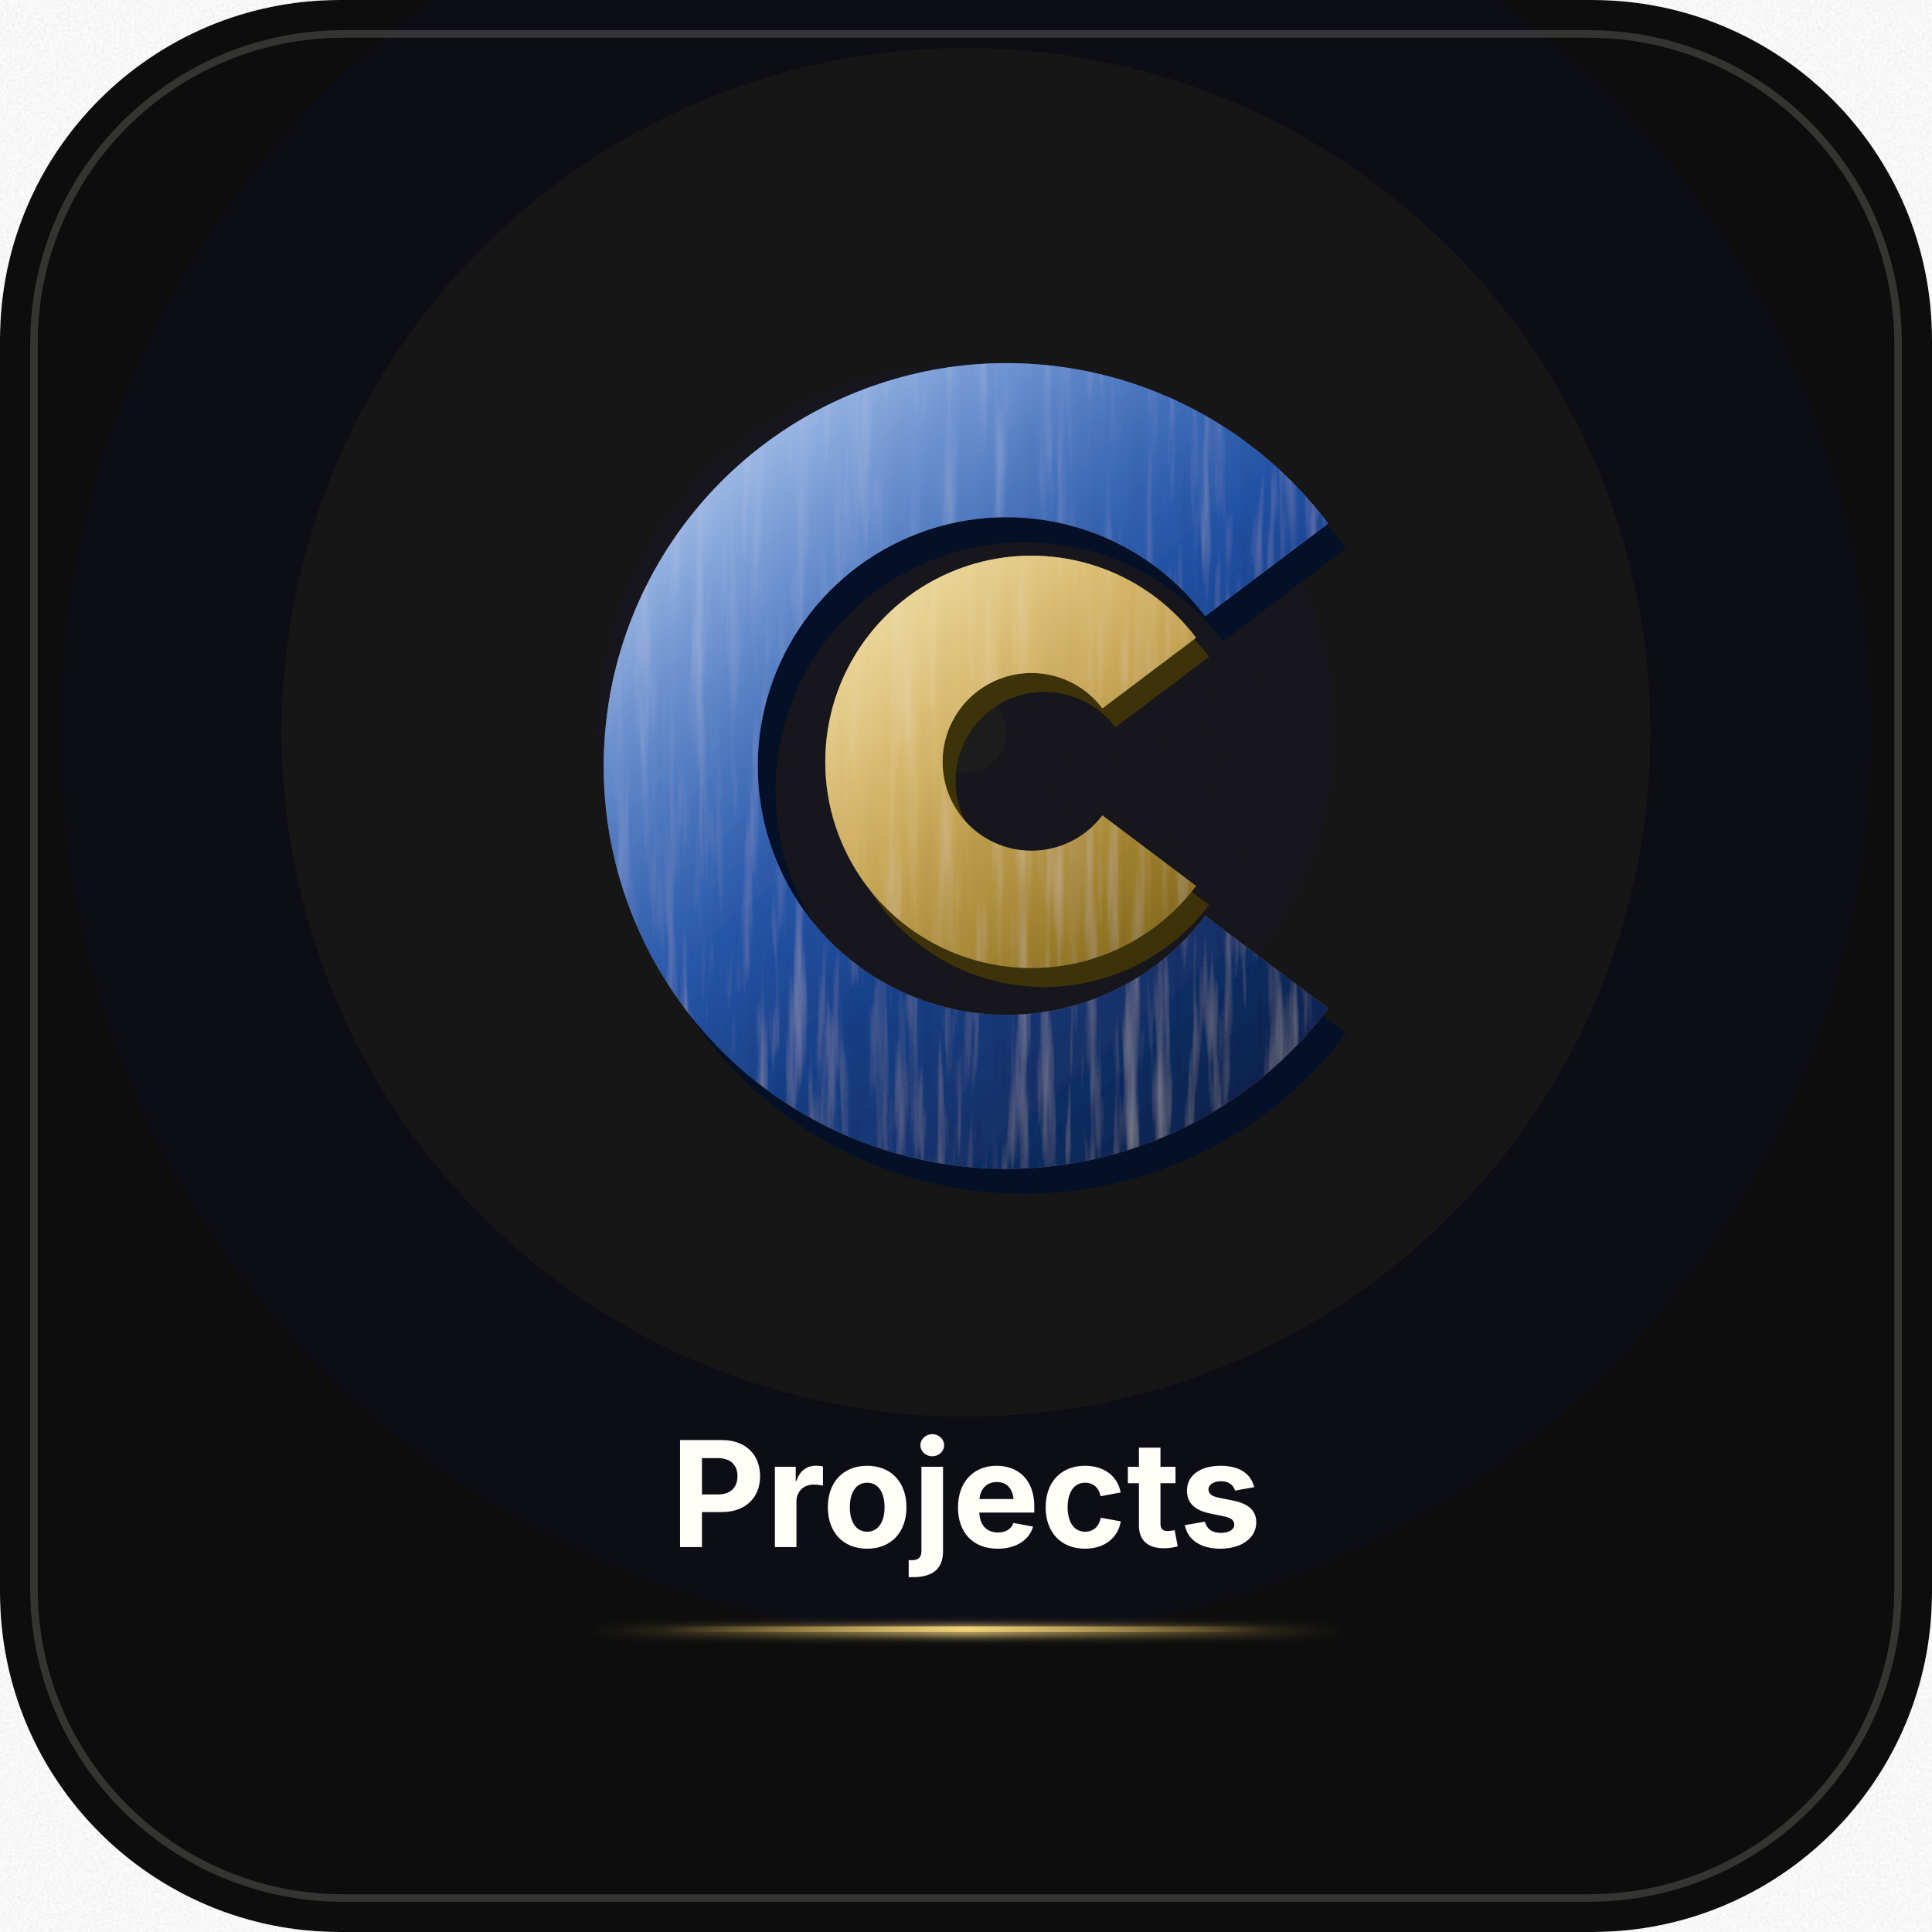
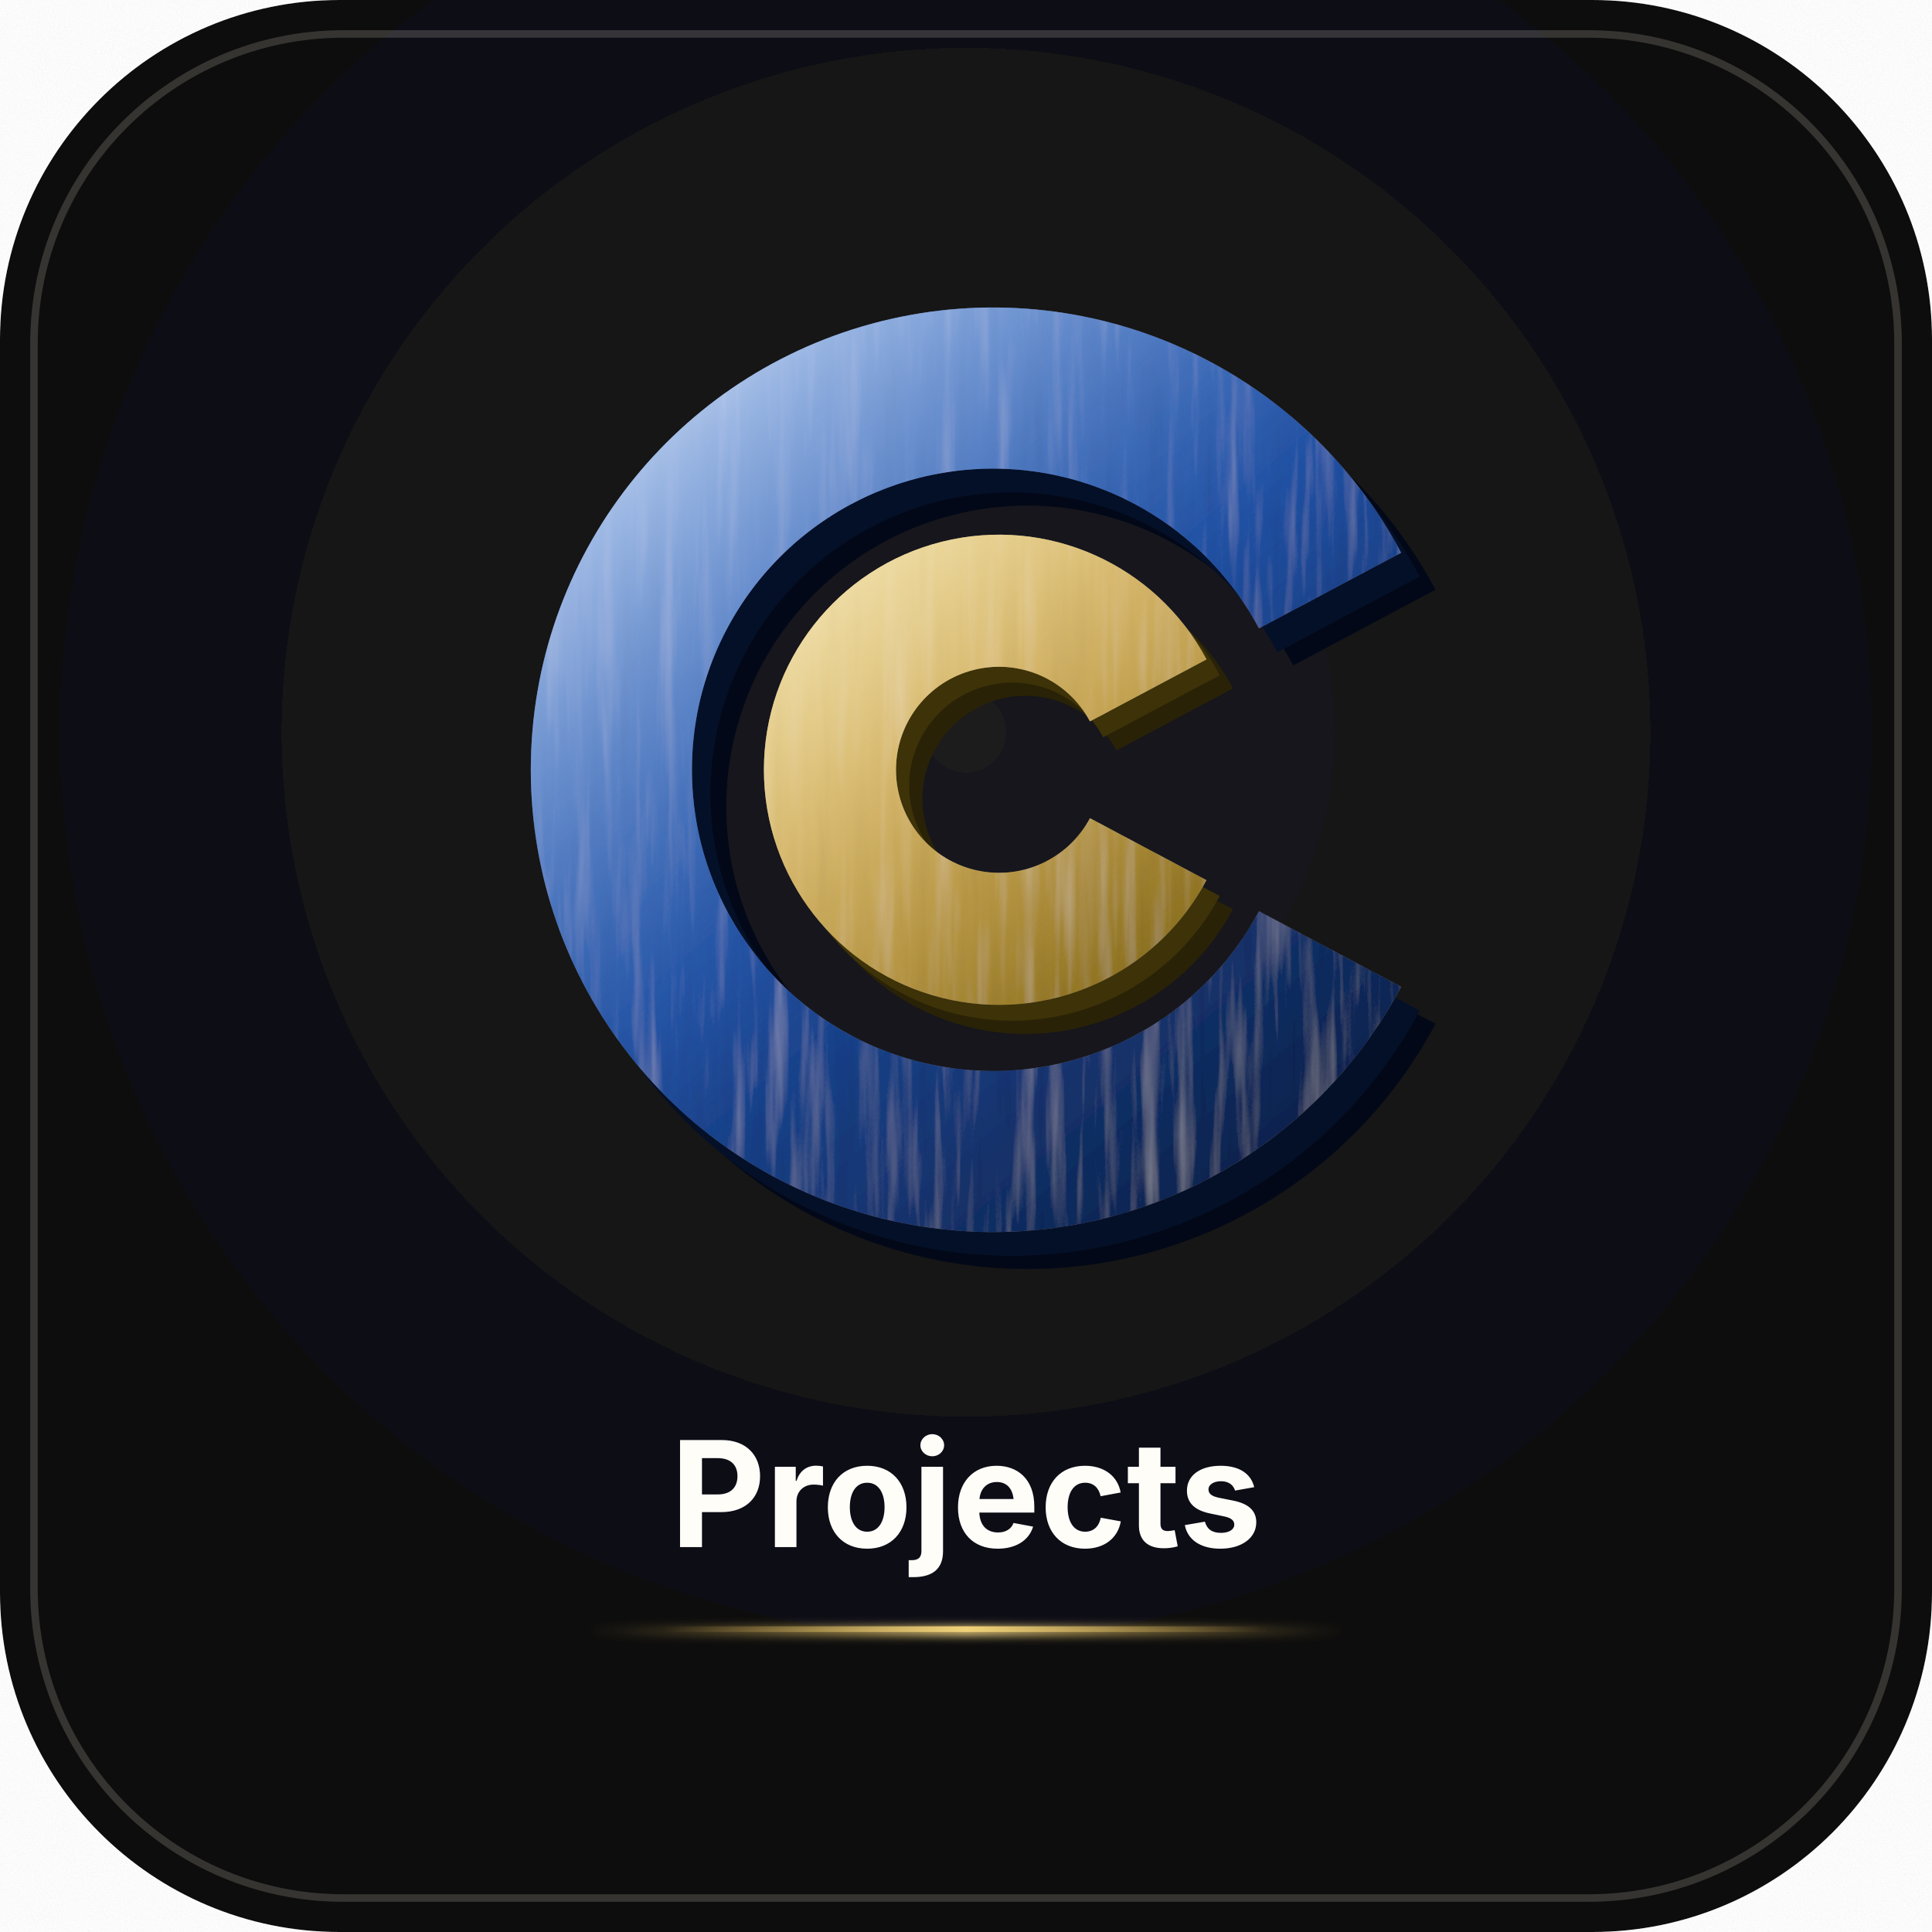
<svg xmlns="http://www.w3.org/2000/svg" viewBox="0 0 1024 1024" fill="none">
  <defs>
    <linearGradient id="t-blue" x1="18" y1="12" x2="82" y2="88" gradientUnits="userSpaceOnUse">
      <stop offset="0%" stop-color="#c5dcff" />
      <stop offset="18%" stop-color="#4d82d6" />
      <stop offset="48%" stop-color="#1e4fa3" />
      <stop offset="100%" stop-color="#071433" />
    </linearGradient>
    <linearGradient id="t-blue-hi" x1="22" y1="16" x2="58" y2="54" gradientUnits="userSpaceOnUse">
      <stop offset="0%" stop-color="#eef5ff" stop-opacity=".9" />
      <stop offset="100%" stop-color="#1e4fa3" stop-opacity="0" />
    </linearGradient>
    <linearGradient id="t-gold" x1="28" y1="20" x2="78" y2="82" gradientUnits="userSpaceOnUse">
      <stop offset="0%" stop-color="#fff6d2" />
      <stop offset="16%" stop-color="#edd078" />
      <stop offset="42%" stop-color="#c9a34a" />
      <stop offset="72%" stop-color="#8b7020" />
      <stop offset="100%" stop-color="#4a3c0c" />
    </linearGradient>
    <linearGradient id="t-gold-hi" x1="36" y1="26" x2="68" y2="62" gradientUnits="userSpaceOnUse">
      <stop offset="0%" stop-color="#fff8d8" stop-opacity=".95" />
      <stop offset="100%" stop-color="#c9a34a" stop-opacity="0" />
    </linearGradient>
    <filter id="t-brush" x="-8%" y="-8%" width="116%" height="116%">
      <feTurbulence type="fractalNoise" baseFrequency="0.85 0.06" numOctaves="3" seed="3" result="noise" />
      <feColorMatrix type="saturate" values="0" in="noise" result="gray" />
      <feComponentTransfer in="gray" result="grain">
        <feFuncA type="linear" slope="0.42" />
      </feComponentTransfer>
      <feComposite in="grain" in2="SourceAlpha" operator="in" result="clipped" />
      <feBlend in="SourceGraphic" in2="clipped" mode="overlay" />
    </filter>
    <filter id="t-paper" x="0" y="0" width="100%" height="100%">
-       <feTurbulence type="fractalNoise" baseFrequency="0.65" numOctaves="4" seed="11" result="n" />
+       <feTurbulence type="fractalNoise" baseFrequency="1.15" numOctaves="2" seed="11" result="n" />
      <feColorMatrix type="saturate" values="0" in="n" result="g" />
      <feComponentTransfer in="g" result="grain">
-         <feFuncA type="linear" slope="0.22" />
+         <feFuncA type="linear" slope="0.12" />
      </feComponentTransfer>
      <feBlend in="SourceGraphic" in2="grain" mode="multiply" />
    </filter>
    <radialGradient id="t-vignette" cx="50%" cy="38%" r="62%">
      <stop offset="0%" stop-color="#1a1a1f" />
      <stop offset="100%" stop-color="#0b0b0d" />
    </radialGradient>
    <linearGradient id="t-flare" x1="0" y1="0" x2="1" y2="0">
      <stop offset="0%" stop-color="#c9a34a" stop-opacity="0" />
      <stop offset="50%" stop-color="#f0d27a" stop-opacity="1" />
      <stop offset="100%" stop-color="#c9a34a" stop-opacity="0" />
    </linearGradient>
    <filter id="t-flare-glow" x="-40%" y="-400%" width="180%" height="900%">
      <feGaussianBlur stdDeviation="2.4" />
    </filter>
  </defs>
  <rect width="1024" height="1024" rx="180" fill="url(#t-vignette)" filter="url(#t-paper)" />
  <rect x="18" y="18" width="988" height="988" rx="164" stroke="#d7d2c6" stroke-opacity=".2" stroke-width="4" />
-   <g transform="translate(198 92) scale(6.28)">
-     <path fill="#041028" d="M80.577 29.538 A34 34 0 1 0 80.577 70.462 L70.195 62.638 A21 21 0 1 1 70.195 37.362 Z" transform="translate(1.5 2.1)" />
-     <path fill="url(#t-blue)" d="M80.577 29.538 A34 34 0 1 0 80.577 70.462 L70.195 62.638 A21 21 0 1 1 70.195 37.362 Z" filter="url(#t-brush)" />
-     <path fill="url(#t-blue-hi)" d="M80.577 29.538 A34 34 0 1 0 80.577 70.462 L70.195 62.638 A21 21 0 1 1 70.195 37.362 Z" />
-     <path fill="#3d3208" d="M69.419 39.178 A17.4 17.4 0 1 0 69.419 60.122 L61.513 54.164 A7.5 7.5 0 1 1 61.513 45.136 Z" transform="translate(1.1 1.6)" />
-     <path fill="url(#t-gold)" d="M69.419 39.178 A17.4 17.4 0 1 0 69.419 60.122 L61.513 54.164 A7.5 7.5 0 1 1 61.513 45.136 Z" filter="url(#t-brush)" />
-     <path fill="url(#t-gold-hi)" d="M69.419 39.178 A17.4 17.4 0 1 0 69.419 60.122 L61.513 54.164 A7.5 7.5 0 1 1 61.513 45.136 Z" />
+   <g transform="translate(162 58) scale(7)">
+     <path fill="#020817" d="M82.952 33.568 A35 35 0 1 0 82.952 66.432 L72.18 60.704 A22.8 22.8 0 1 1 72.18 39.296 Z" transform="translate(2.6 2.8)" />
+     <path fill="#041028" d="M82.952 33.568 A35 35 0 1 0 82.952 66.432 L72.18 60.704 A22.8 22.8 0 1 1 72.18 39.296 Z" transform="translate(1.4 1.8)" />
+     <path fill="url(#t-blue)" d="M82.952 33.568 A35 35 0 1 0 82.952 66.432 L72.18 60.704 A22.8 22.8 0 1 1 72.18 39.296 Z" filter="url(#t-brush)" />
+     <path fill="url(#t-blue-hi)" d="M82.952 33.568 A35 35 0 1 0 82.952 66.432 L72.18 60.704 A22.8 22.8 0 1 1 72.18 39.296 Z" />
+     <path fill="#2a2206" d="M68.215 41.643 A17.8 17.8 0 1 0 68.215 58.357 L59.385 53.662 A7.8 7.8 0 1 1 59.385 46.338 Z" transform="translate(2 2.2)" />
+     <path fill="#3d3208" d="M68.215 41.643 A17.8 17.8 0 1 0 68.215 58.357 L59.385 53.662 A7.8 7.8 0 1 1 59.385 46.338 Z" transform="translate(1 1.2)" />
+     <path fill="url(#t-gold)" d="M68.215 41.643 A17.8 17.8 0 1 0 68.215 58.357 L59.385 53.662 A7.8 7.8 0 1 1 59.385 46.338 Z" filter="url(#t-brush)" />
+     <path fill="url(#t-gold-hi)" d="M68.215 41.643 A17.8 17.8 0 1 0 68.215 58.357 L59.385 53.662 A7.8 7.8 0 1 1 59.385 46.338 Z" />
  </g>
  <text x="512" y="820" text-anchor="middle" fill="#fffdf8" font-family="Inter, Arial, Helvetica, sans-serif" font-size="78" font-weight="650">Projects</text>
  <rect x="312" y="862" width="400" height="5" rx="2.5" fill="url(#t-flare)" filter="url(#t-flare-glow)" />
  <rect x="352" y="862" width="320" height="3" rx="1.5" fill="url(#t-flare)" />
</svg>
